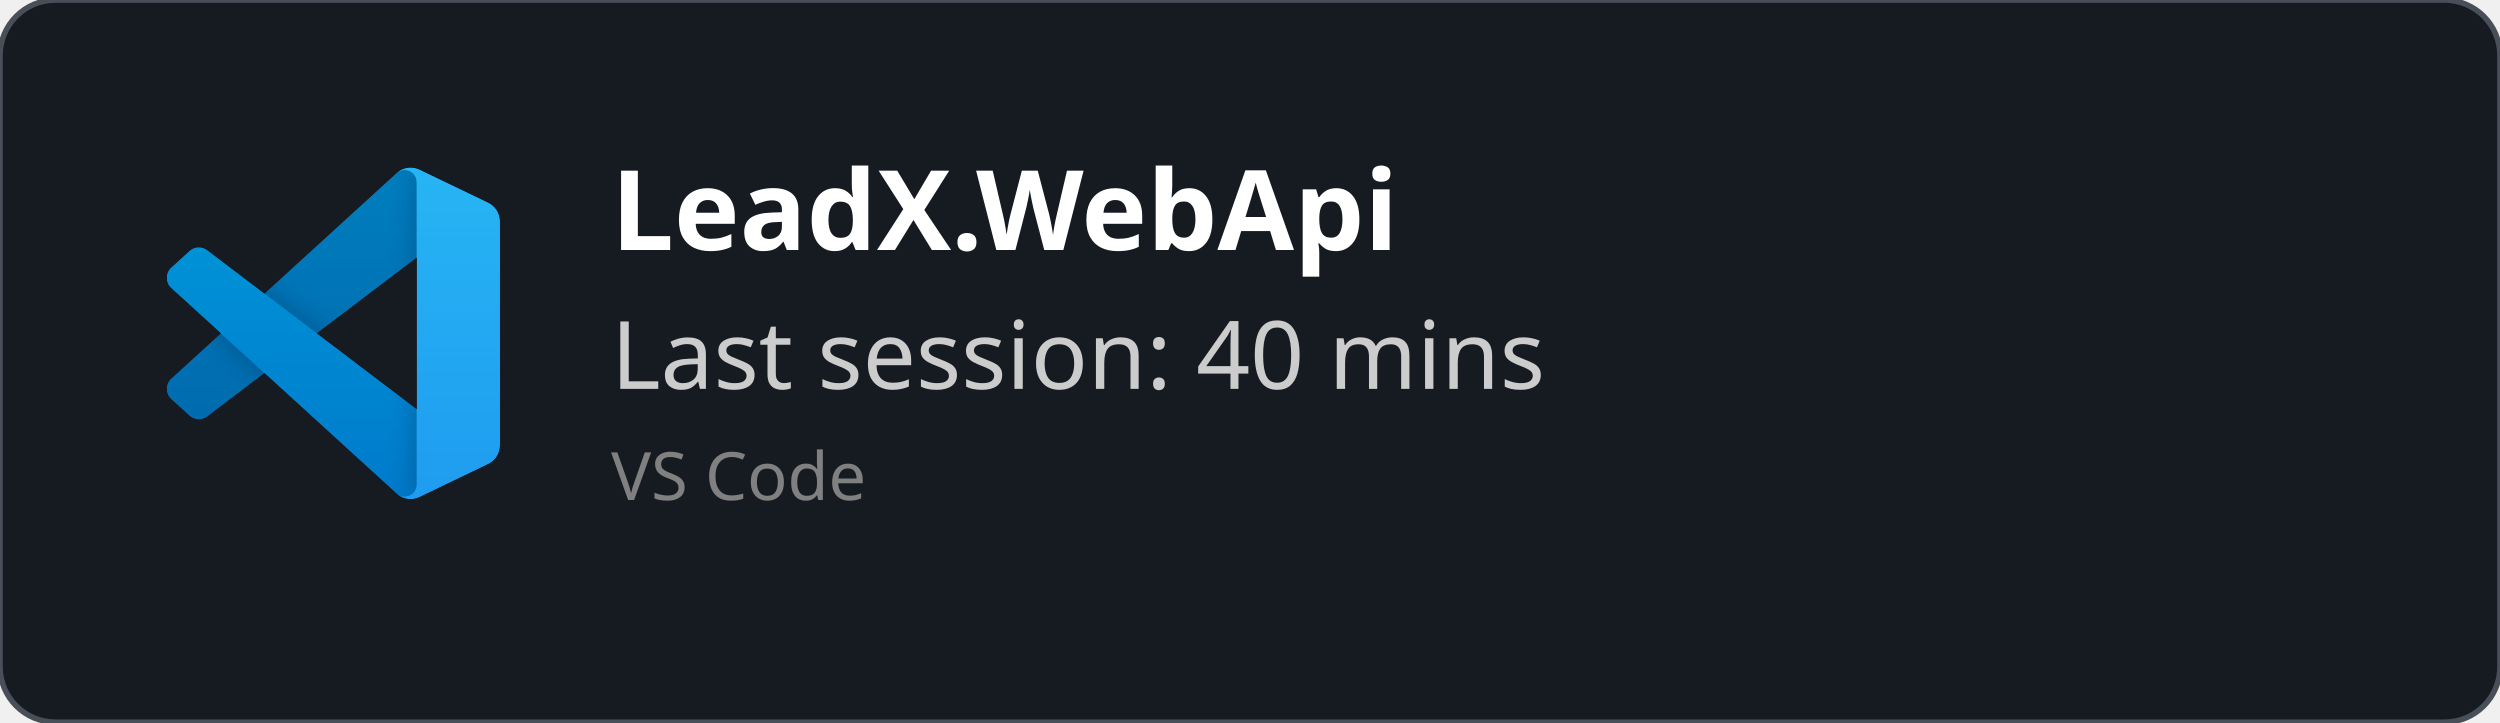
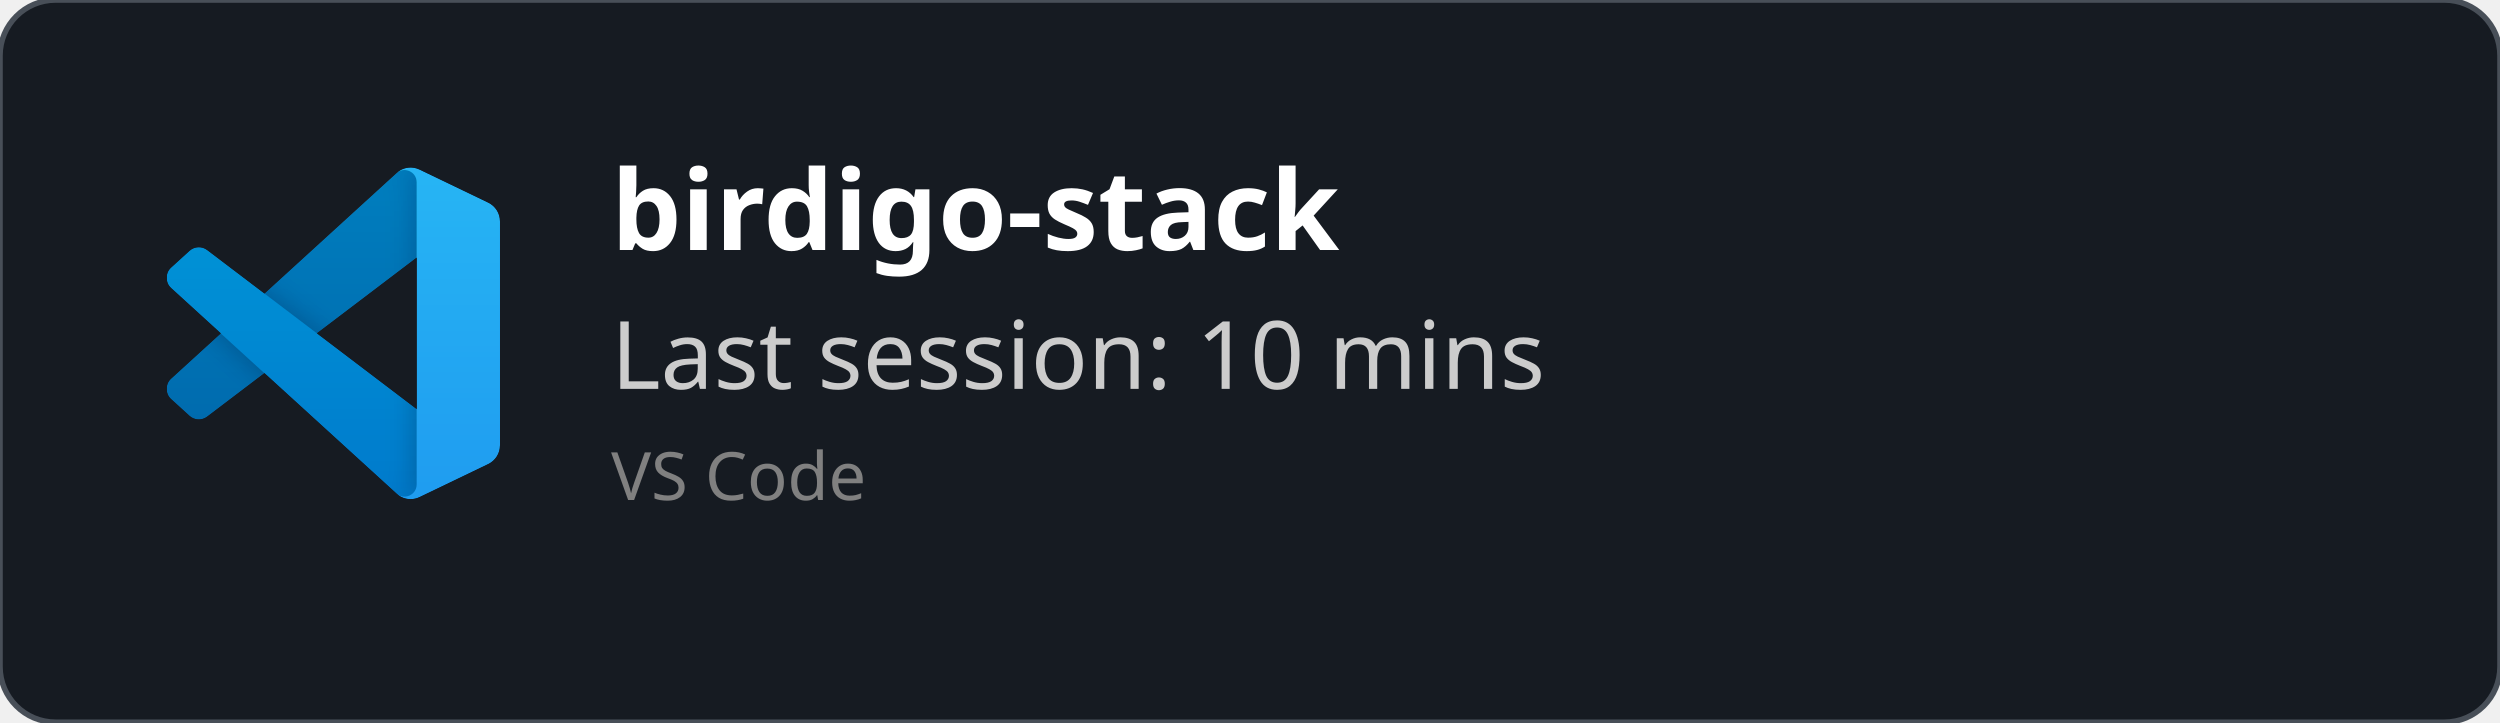
<svg xmlns="http://www.w3.org/2000/svg" width="450" height="130" viewBox="0 0 450 130" fill="none" role="img">
  <style>
    *{
        font-family: 'Segoe UI', Ubuntu, monospace
    }
    </style>
  <defs>
    <clipPath id="horizontalClip" x="20" y="20" width="500" height="200">
      <rect x="90" y="20" width="300" height="50" />
    </clipPath>
  </defs>
  <rect width="450" height="130" fill="rgba(22,27,34)" stroke="#484f58" stroke-width="1" fill-opacity="1" stroke-opacity="1" x="0" y="0" rx="10px" ry="10px">
    </rect>
  <svg width="60" height="60" x="30" y="30" viewBox="0 0 100 100" fill="none" id="vscode">
    <mask id="mask0" mask-type="alpha" maskUnits="userSpaceOnUse" x="0" y="0" width="100" height="100">
      <path fill-rule="evenodd" clip-rule="evenodd" d="M70.912 99.317C72.487 99.931 74.283 99.891 75.873 99.126L96.461 89.22C98.624 88.179 100 85.989 100 83.587V16.413C100 14.011 98.624 11.822 96.461 10.781L75.873 0.874C73.786 -0.13 71.345 0.116 69.513 1.447C69.252 1.637 69.003 1.849 68.769 2.083L29.355 38.041L12.187 25.01C10.589 23.797 8.354 23.896 6.869 25.246L1.363 30.255C-0.453 31.906 -0.455 34.763 1.359 36.417L16.247 50L1.359 63.583C-0.455 65.237 -0.453 68.094 1.363 69.745L6.869 74.754C8.354 76.104 10.589 76.204 12.187 74.99L29.355 61.959L68.769 97.917C69.392 98.541 70.125 99.01 70.912 99.317ZM75.015 27.299L45.109 50L75.015 72.701V27.299Z" fill="white" />
    </mask>
    <g mask="url(#mask0)">
      <path d="M96.461 10.796L75.857 0.876C73.472 -0.273 70.622 0.212 68.75 2.083L1.299 63.583C-0.516 65.237 -0.514 68.094 1.303 69.745L6.813 74.754C8.298 76.104 10.535 76.204 12.134 74.99L93.361 13.37C96.086 11.303 100 13.246 100 16.667V16.427C100 14.027 98.625 11.838 96.461 10.796Z" fill="#0065A9" />
      <g filter="url(#filter0_d)">
        <path d="M96.461 89.204L75.857 99.124C73.472 100.273 70.622 99.788 68.75 97.917L1.299 36.417C-0.516 34.763 -0.514 31.906 1.303 30.255L6.813 25.246C8.298 23.896 10.535 23.796 12.134 25.009L93.361 86.63C96.086 88.697 100 86.754 100 83.333V83.573C100 85.974 98.625 88.162 96.461 89.204Z" fill="#007ACC" />
      </g>
      <g filter="url(#filter1_d)">
        <path d="M75.858 99.126C73.472 100.274 70.622 99.788 68.75 97.917C71.056 100.223 75 98.59 75 95.328V4.672C75 1.41 71.056 -0.223 68.75 2.083C70.622 0.211 73.472 -0.274 75.858 0.874L96.459 10.781C98.623 11.822 100 14.011 100 16.413V83.587C100 85.989 98.623 88.179 96.459 89.22L75.858 99.126Z" fill="#1F9CF0" />
      </g>
      <g style="mix-blend-mode:overlay" opacity="0.25">
        <path fill-rule="evenodd" clip-rule="evenodd" d="M70.851 99.317C72.426 99.931 74.222 99.891 75.812 99.126L96.4 89.22C98.563 88.179 99.939 85.989 99.939 83.587V16.413C99.939 14.011 98.564 11.822 96.4 10.781L75.812 0.874C73.725 -0.13 71.284 0.116 69.453 1.447C69.191 1.637 68.942 1.849 68.708 2.083L29.294 38.041L12.126 25.01C10.528 23.796 8.293 23.896 6.809 25.246L1.302 30.255C-0.513 31.906 -0.515 34.763 1.298 36.417L16.186 50L1.298 63.583C-0.515 65.237 -0.513 68.094 1.302 69.745L6.809 74.754C8.293 76.104 10.528 76.204 12.126 74.99L29.294 61.959L68.708 97.917C69.332 98.54 70.064 99.01 70.851 99.317ZM74.954 27.299L45.048 50L74.954 72.701V27.299Z" fill="url(#paint0_linear)" />
      </g>
    </g>
    <defs>
      <filter id="filter0_d" x="-8.394" y="15.829" width="116.727" height="92.246" filterUnits="userSpaceOnUse" color-interpolation-filters="sRGB">
        <feFlood flood-opacity="0" result="BackgroundImageFix" />
        <feColorMatrix in="SourceAlpha" type="matrix" values="0 0 0 0 0 0 0 0 0 0 0 0 0 0 0 0 0 0 127 0" />
        <feOffset />
        <feGaussianBlur stdDeviation="4.167" />
        <feColorMatrix type="matrix" values="0 0 0 0 0 0 0 0 0 0 0 0 0 0 0 0 0 0 0.25 0" />
        <feBlend mode="overlay" in2="BackgroundImageFix" result="effect1_dropShadow" />
        <feBlend mode="normal" in="SourceGraphic" in2="effect1_dropShadow" result="shape" />
      </filter>
      <filter id="filter1_d" x="60.417" y="-8.076" width="47.917" height="116.151" filterUnits="userSpaceOnUse" color-interpolation-filters="sRGB">
        <feFlood flood-opacity="0" result="BackgroundImageFix" />
        <feColorMatrix in="SourceAlpha" type="matrix" values="0 0 0 0 0 0 0 0 0 0 0 0 0 0 0 0 0 0 127 0" />
        <feOffset />
        <feGaussianBlur stdDeviation="4.167" />
        <feColorMatrix type="matrix" values="0 0 0 0 0 0 0 0 0 0 0 0 0 0 0 0 0 0 0.25 0" />
        <feBlend mode="overlay" in2="BackgroundImageFix" result="effect1_dropShadow" />
        <feBlend mode="normal" in="SourceGraphic" in2="effect1_dropShadow" result="shape" />
      </filter>
      <linearGradient id="paint0_linear" x1="49.939" y1="0.258" x2="49.939" y2="99.742" gradientUnits="userSpaceOnUse">
        <stop stop-color="white" />
        <stop offset="1" stop-color="white" stop-opacity="0" />
      </linearGradient>
    </defs>
  </svg>
  <text x="110" y="45" font-size="20" clip-path="url(#horizontalClip)" font-weight="bold" font-family="Ubuntu" fill="white">
-     LeadX.WebApi
+     birdigo-stack
    </text>
  <text x="110" y="70" font-size="17px" font-family="Ubuntu" fill="#ccc">
-     Last session: 40 mins
+     Last session: 10 mins
    </text>
  <text x="110" y="90" font-size="12px" font-family="Ubuntu" fill="grey">
    VS Code
    </text>
</svg>
